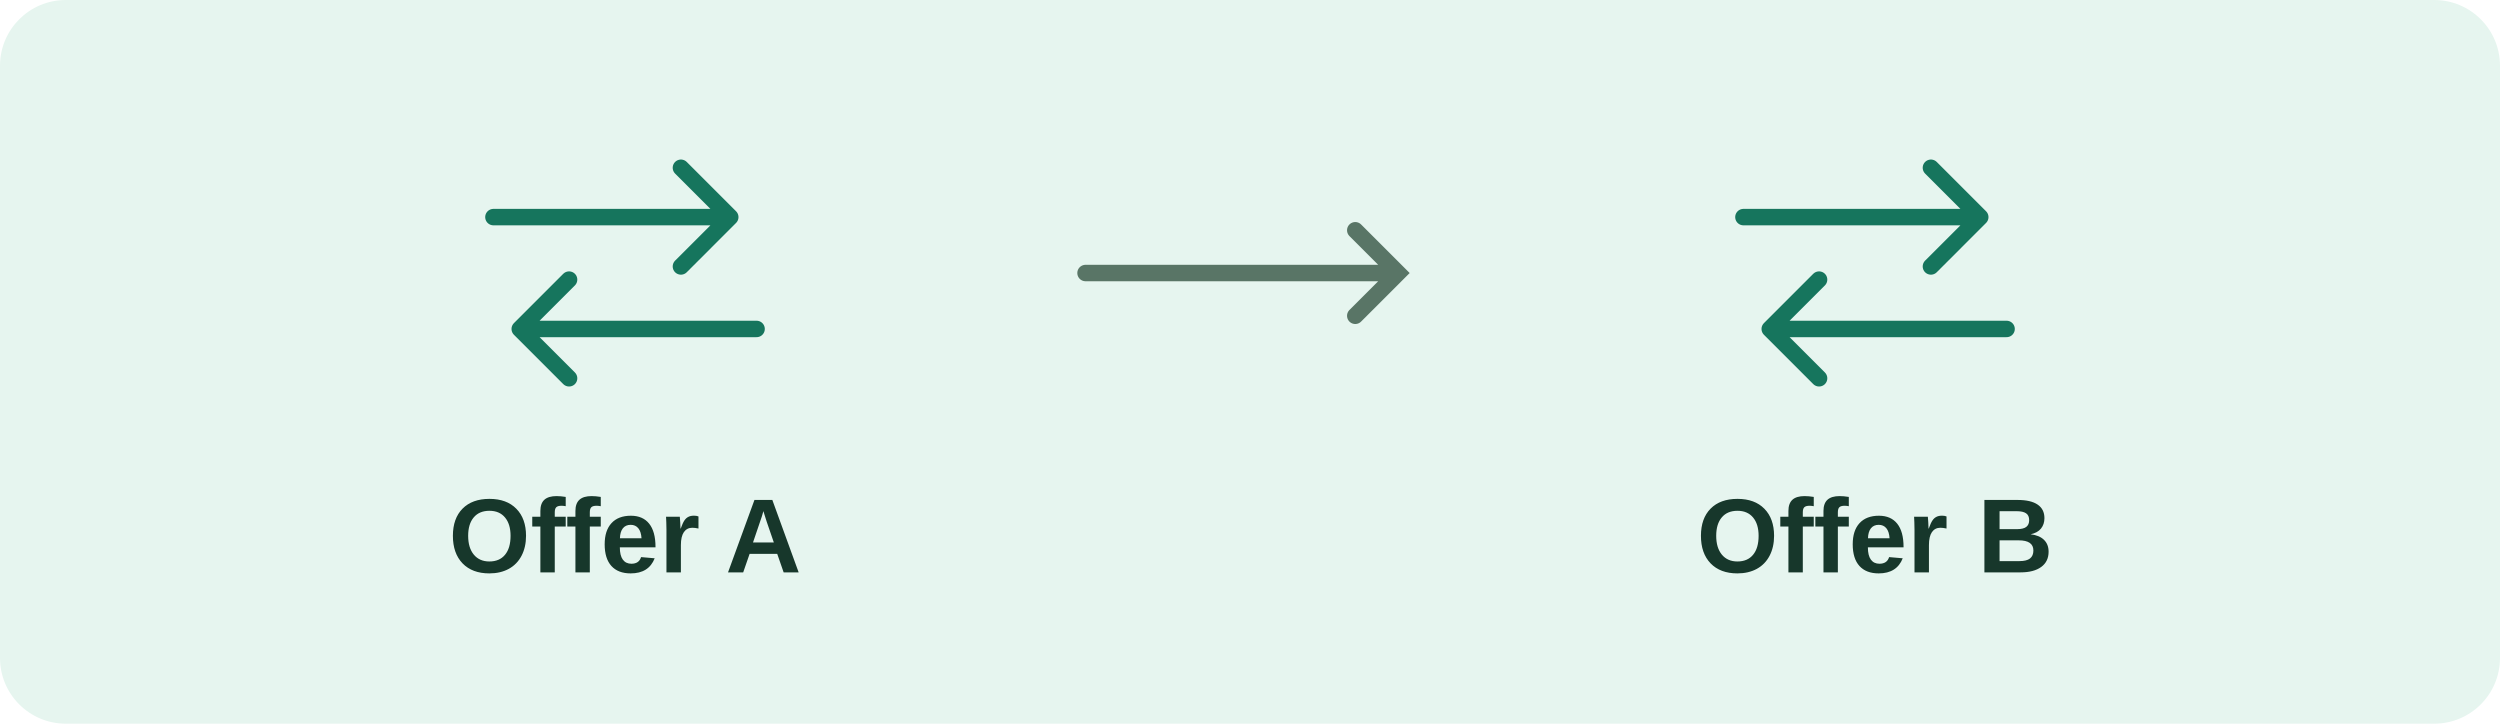
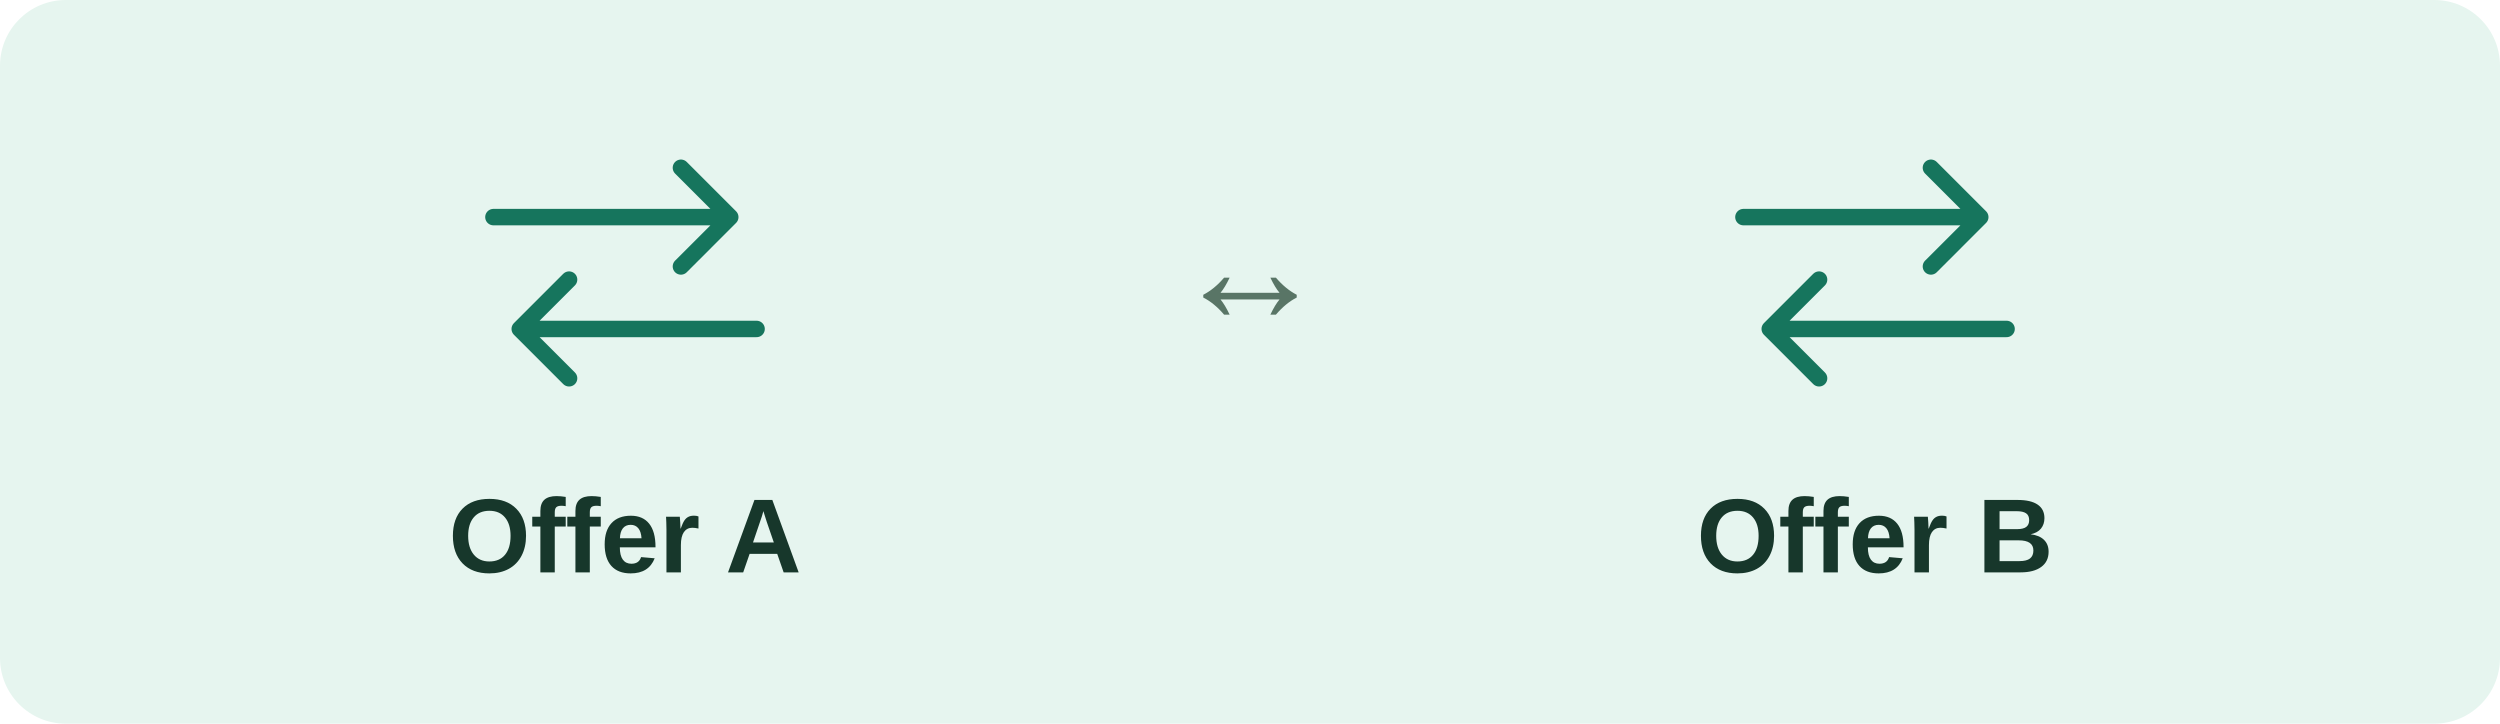
<svg xmlns="http://www.w3.org/2000/svg" viewBox="0 0 760 220" role="img">
  <rect width="760" height="220" rx="20" fill="#e6f5ef" />
  <g transform="translate(190 82)" stroke="#16755d" stroke-width="5" fill="none" stroke-linecap="round" stroke-linejoin="round">
    <path d="M-40-16H32L17-31M32-16L17-1M40 18H-32L-17 3M-32 18L-17 33" />
  </g>
  <text x="190" y="174" text-anchor="middle" font-family="Arial,sans-serif" font-size="32" font-weight="700" fill="#17372b">Offer A</text>
  <g transform="translate(570 82)" stroke="#16755d" stroke-width="5" fill="none" stroke-linecap="round" stroke-linejoin="round">
    <path d="M-40-16H32L17-31M32-16L17-1M40 18H-32L-17 3M-32 18L-17 33" />
  </g>
  <text x="570" y="174" text-anchor="middle" font-family="Arial,sans-serif" font-size="32" font-weight="700" fill="#17372b">Offer B</text>
-   <path d="M330 83H425M412 70L425 83L412 96" fill="none" stroke="#597566" stroke-width="5" stroke-linecap="round" />
+   <text x="380" y="98" text-anchor="middle" font-family="Arial,sans-serif" font-size="48" fill="#597566">↔</text>
</svg>
